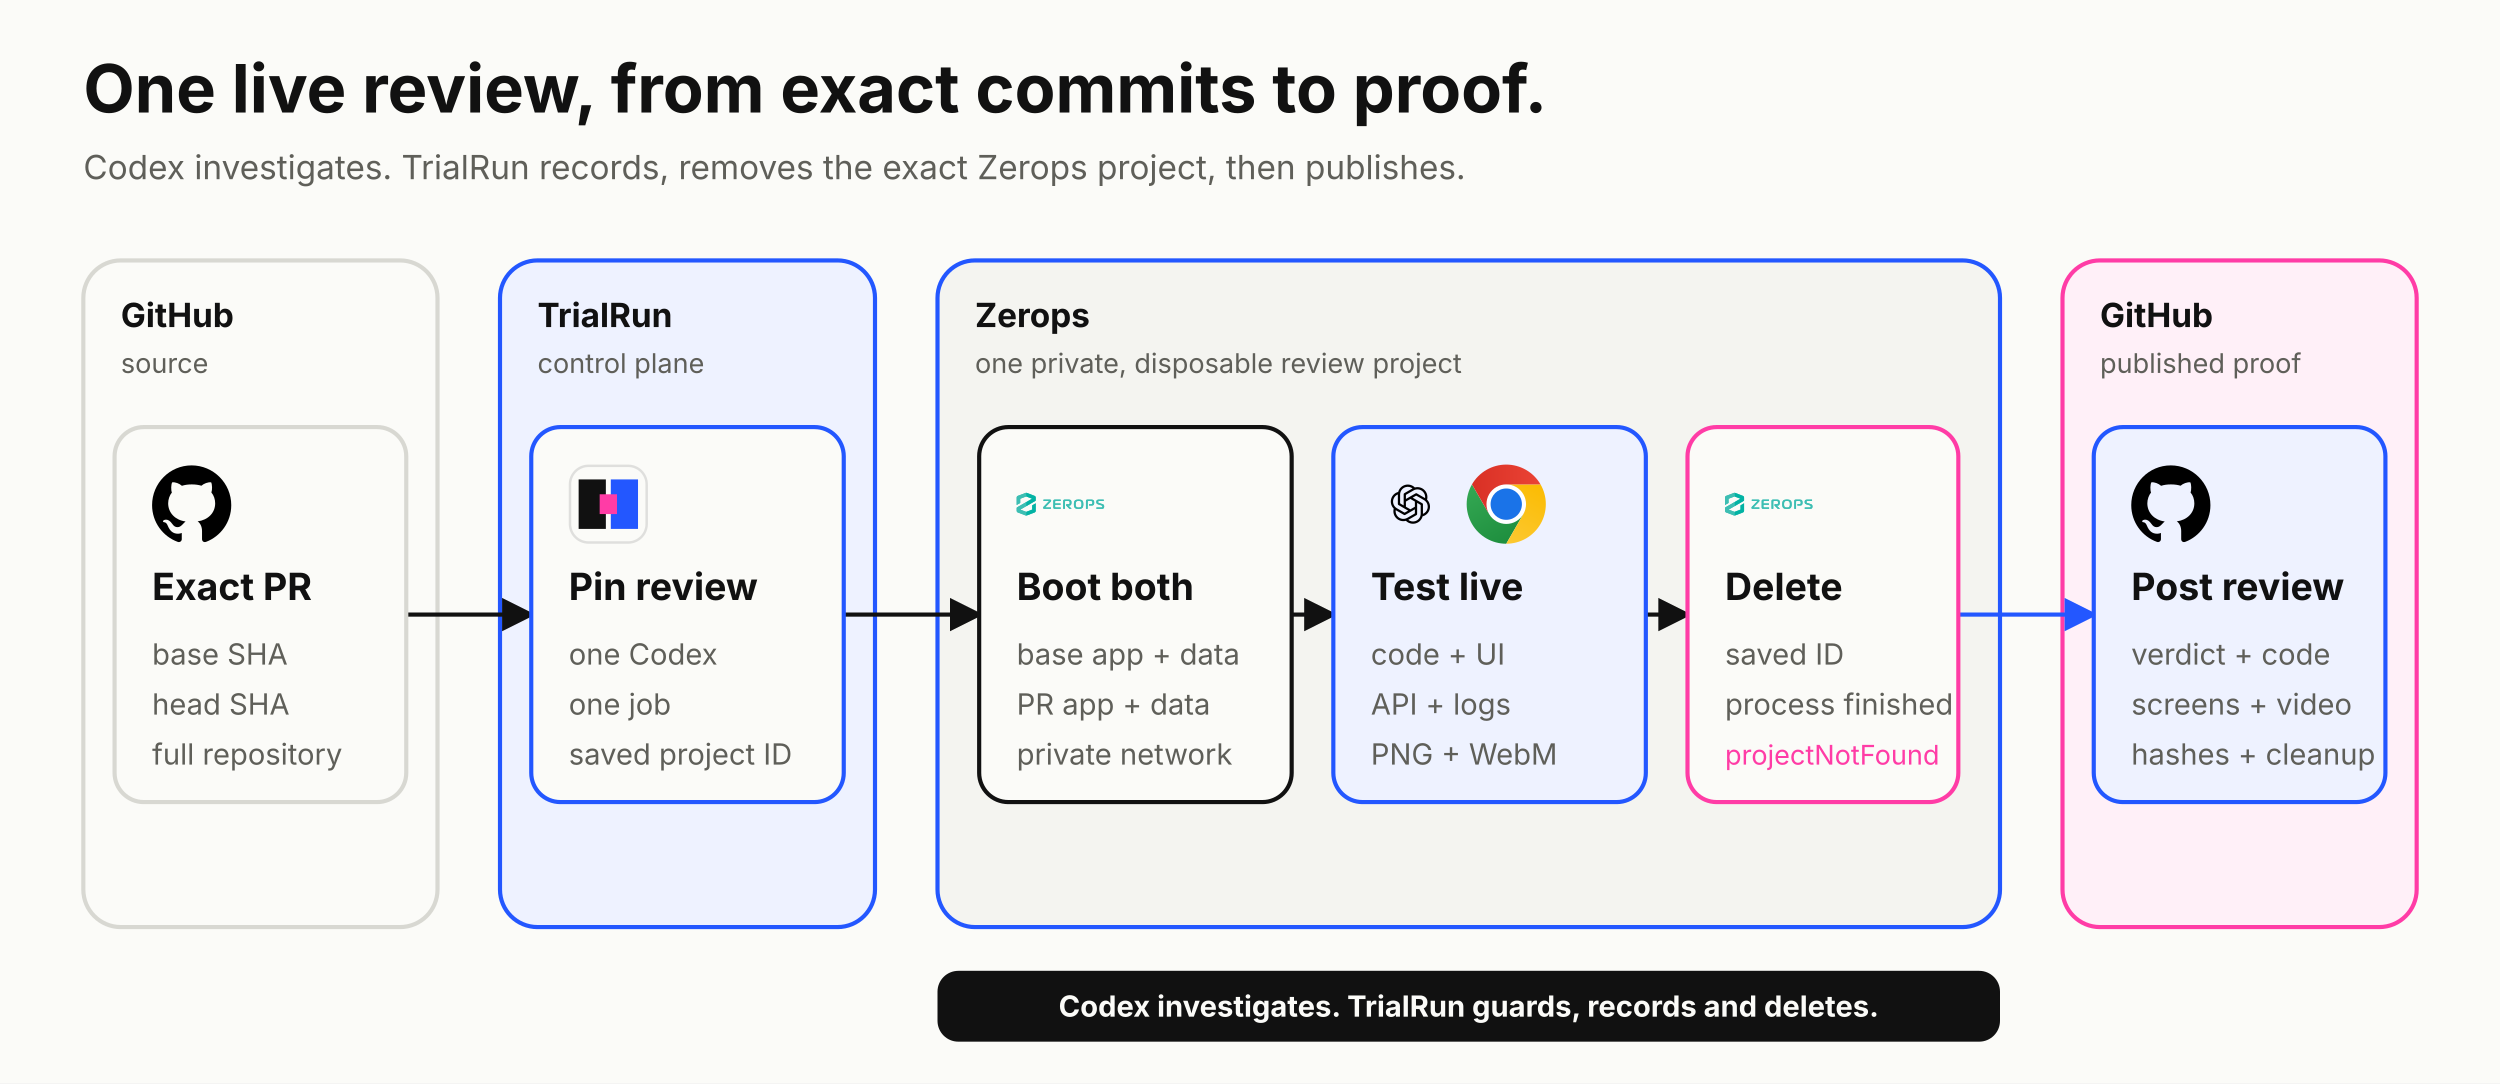
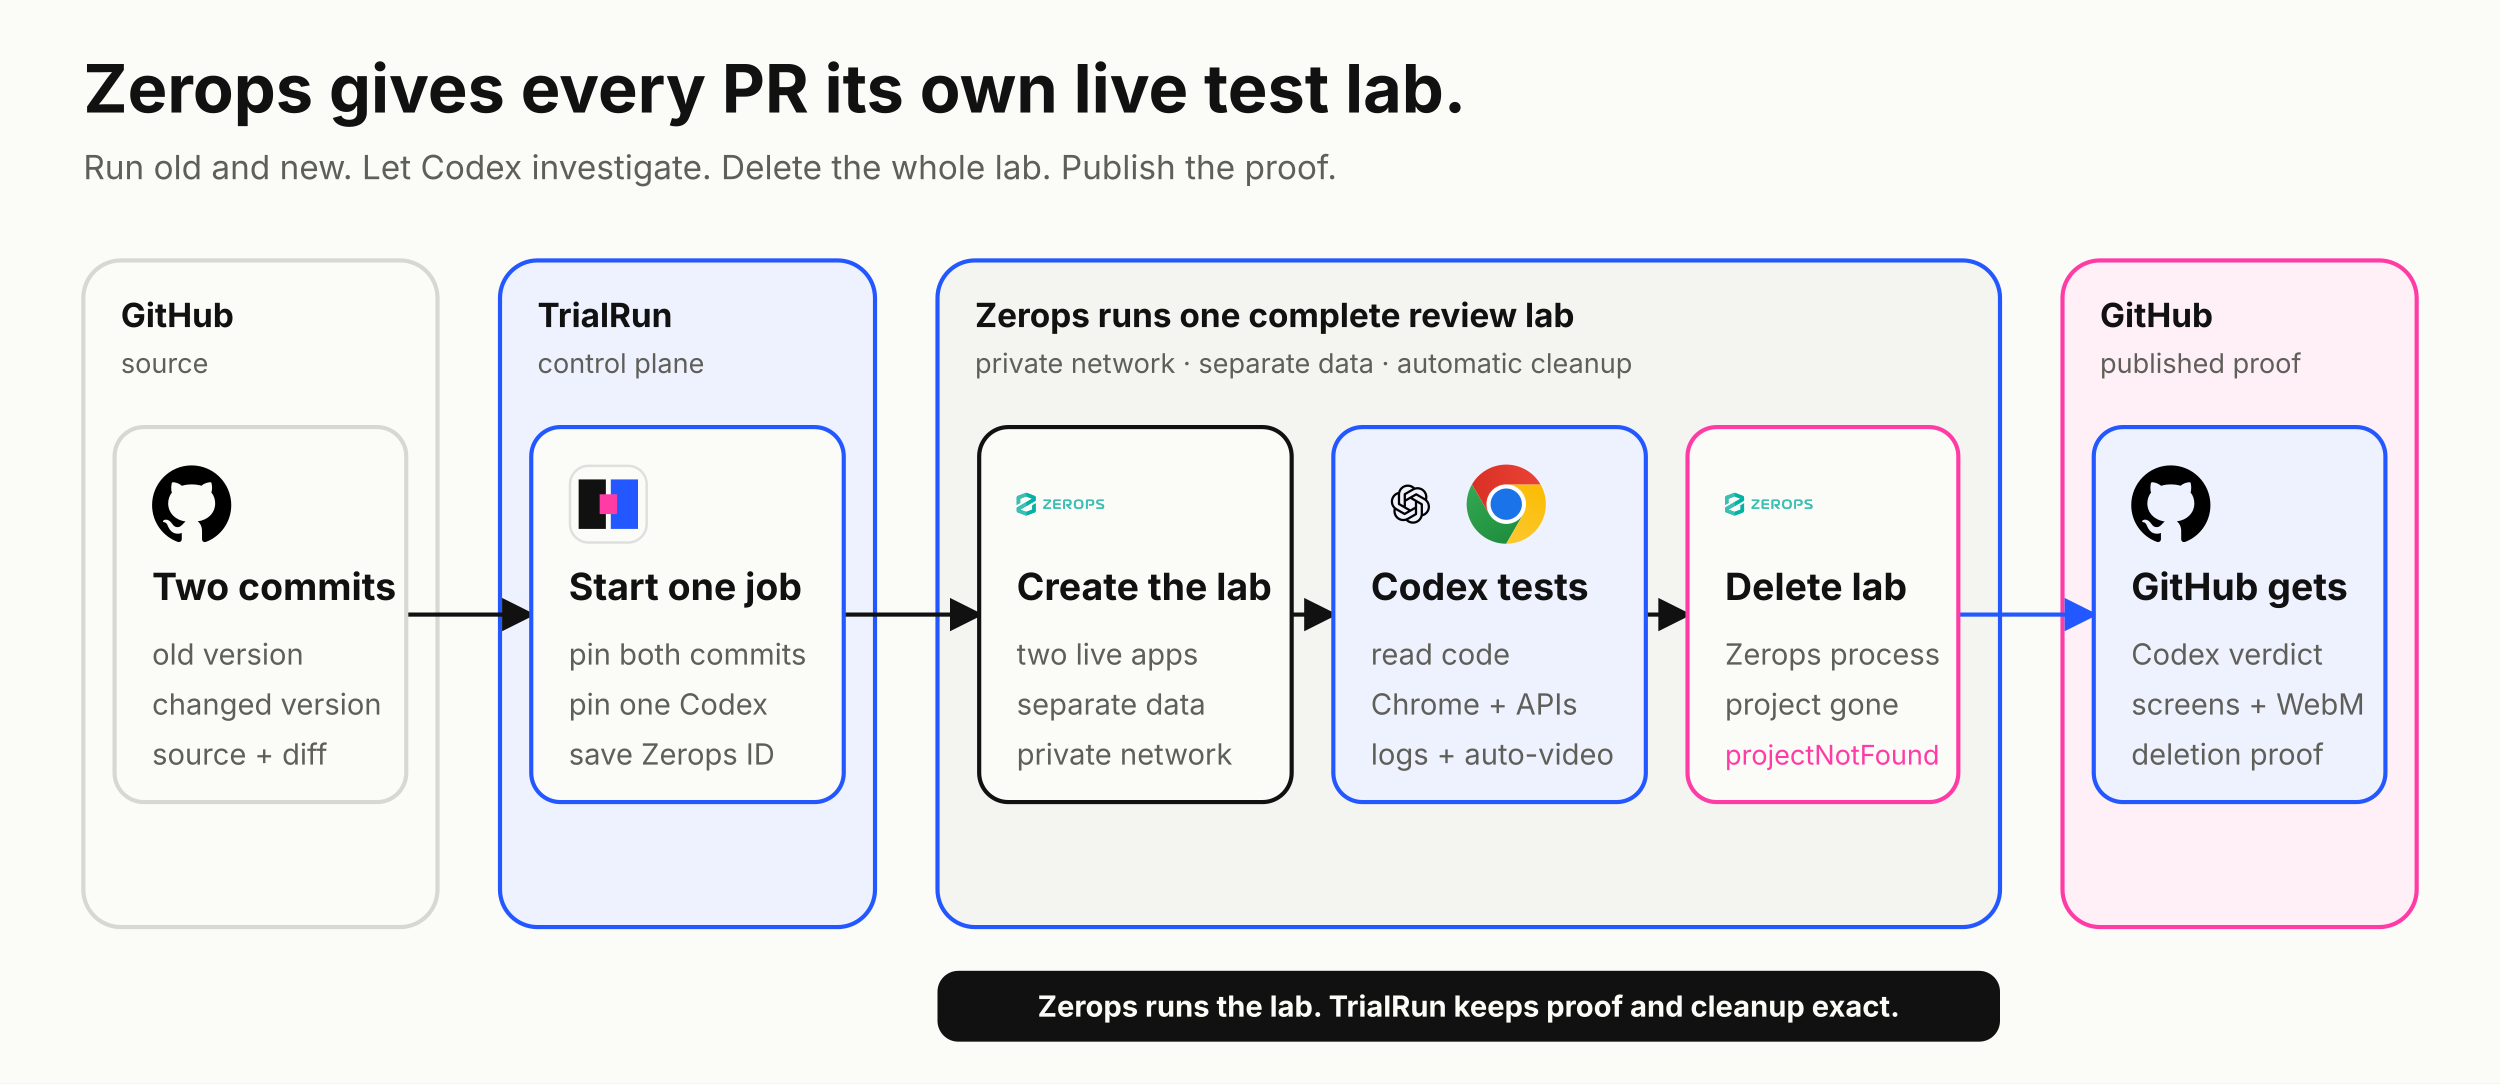
<svg xmlns="http://www.w3.org/2000/svg" width="100%" viewBox="0 0 1200 520" role="img" aria-labelledby="architecture-title architecture-description" preserveAspectRatio="xMidYMid meet" font-family="Instrument Sans, ui-sans-serif, system-ui, -apple-system, BlinkMacSystemFont, 'Segoe UI', sans-serif">
  <defs>
    <marker id="arrow-active" markerWidth="8" markerHeight="8" refX="7" refY="4" orient="auto">
      <path d="M0,0 L8,4 L0,8 Z" fill="#111111" />
    </marker>
    <marker id="arrow-data" markerWidth="8" markerHeight="8" refX="7" refY="4" orient="auto">
      <path d="M0,0 L8,4 L0,8 Z" fill="#5f5f59" />
    </marker>
    <marker id="arrow-optional" markerWidth="8" markerHeight="8" refX="7" refY="4" orient="auto">
      <path d="M0,0 L8,4 L0,8 Z" fill="#ff3ca6" />
    </marker>
    <marker id="arrow-evidence" markerWidth="8" markerHeight="8" refX="7" refY="4" orient="auto">
      <path d="M0,0 L8,4 L0,8 Z" fill="#2357ff" />
    </marker>
    <marker id="arrow-teardown" markerWidth="8" markerHeight="8" refX="7" refY="4" orient="auto">
      <path d="M0,0 L8,4 L0,8 Z" fill="#ff3ca6" />
    </marker>
    <symbol id="architecture-logo-github" viewBox="0 0 98 96" preserveAspectRatio="xMidYMid meet">
      <g clip-path="url(#architecture-logo-github-clip0_730_27126)">
        <path d="M41.44 69.385C28.807 67.853 19.906 58.762 19.906 46.99C19.906 42.205 21.629 37.037 24.5 33.592C23.256 30.434 23.447 23.734 24.883 20.959C28.711 20.48 33.879 22.49 36.941 25.266C40.578 24.117 44.406 23.543 49.096 23.543C53.785 23.543 57.613 24.117 61.059 25.17C64.025 22.49 69.289 20.48 73.117 20.959C74.457 23.543 74.648 30.242 73.404 33.496C76.467 37.133 78.094 42.014 78.094 46.99C78.094 58.762 69.193 67.662 56.369 69.289C59.623 71.394 61.824 75.988 61.824 81.252L61.824 91.205C61.824 94.076 64.217 95.703 67.088 94.555C84.41 87.951 98 70.629 98 49.191C98 22.107 75.988 6.69539e-07 48.904 4.309e-07C21.82 1.92261e-07 -1.9479e-07 22.107 -4.3343e-07 49.191C-6.20631e-07 70.438 13.494 88.047 31.678 94.65C34.262 95.607 36.75 93.885 36.75 91.301L36.75 83.644C35.41 84.219 33.688 84.602 32.156 84.602C25.84 84.602 22.107 81.156 19.428 74.744C18.375 72.16 17.227 70.629 15.025 70.342C13.877 70.246 13.494 69.768 13.494 69.193C13.494 68.045 15.408 67.184 17.322 67.184C20.098 67.184 22.49 68.906 24.979 72.447C26.893 75.223 28.902 76.467 31.295 76.467C33.688 76.467 35.219 75.606 37.42 73.404C39.047 71.777 40.291 70.342 41.44 69.385Z" fill="black" />
      </g>
      <defs>
        <clipPath id="architecture-logo-github-clip0_730_27126">
          <rect width="98" height="96" fill="white" />
        </clipPath>
      </defs>
    </symbol>
    <symbol id="architecture-logo-trialrun" viewBox="0 0 32 32" preserveAspectRatio="xMidYMid meet">
      <rect x="0.5" y="0.5" width="31" height="31" rx="7.5" fill="#fbfbf8" stroke="#111111" stroke-opacity="0.12" />
      <path d="M4 6h11v20H4z" fill="#111111" />
      <path d="M17 6h11v20H17z" fill="#2357ff" />
      <path d="M12.5 12h7v8h-7z" fill="#ff3ca6" />
    </symbol>
    <symbol id="architecture-logo-zerops" viewBox="0 0 193.99 50.48" preserveAspectRatio="xMidYMid meet">
      <defs>
        <style>
      .cls-1 {
        fill: #3dbeb3;
      }

      .cls-1, .cls-2 {
        stroke-width: 0px;
      }

      .cls-2 {
        fill: #02b3a4;
      }
    </style>
      </defs>
      <g>
        <g>
          <path class="cls-1" d="M61.47,35.56c-.93,0-2.79-.09-2.79-2.1,0-1.25.67-2.12,1.25-2.74l11.12-11.49c.2-.2.35-.41.35-.61,0-.12-.09-.38-.55-.38h-11.38v-3.06h14.64c1.13,0,2.3.44,2.3,2.1,0,1.31-.58,1.89-1.16,2.5l-11.26,11.87c-.15.15-.29.29-.29.52,0,.26.15.32.35.32h12.05v3.06h-14.61Z" />
          <path class="cls-1" d="M97.67,35.56h-13.36c-1.75,0-2.97-.73-2.97-3.06v-14.26c0-2.33,1.22-3.06,2.97-3.06h13.24v3.06h-10.91c-1.16,0-1.45.29-1.45,1.45v3.93h12.08v3.06h-12.08v4.36c0,1.16.29,1.45,1.45,1.45h11.03v3.06Z" />
          <path class="cls-1" d="M103.2,35.56v-17.31c0-2.33,1.22-3.06,2.97-3.06h10.27c3.78,0,5.09,2.36,5.09,6.43s-1.31,6.81-4.71,6.81h-2.04v.15l7.16,6.98h-4.95l-6.58-6.61c-.44-.47-.96-1.13-.96-1.72v-.47c0-.81.58-1.4,1.72-1.4h3.96c2.12,0,2.44-1.43,2.44-3.75s-.44-3.38-2.88-3.38h-6.2c-1.16,0-1.45.29-1.45,1.45v15.86h-3.84Z" />
          <path class="cls-1" d="M147.81,25.37c0,8.24-2.88,10.42-10.48,10.42s-10.45-2.18-10.45-10.42,2.91-10.42,10.45-10.42,10.48,2.18,10.48,10.42ZM137.33,32.73c5,0,6.52-1.54,6.52-7.36s-1.51-7.36-6.52-7.36-6.49,1.54-6.49,7.36,1.48,7.36,6.49,7.36Z" />
          <path class="cls-1" d="M176.82,32.5h11.29c1.83,0,1.92-1.51,1.92-2.21,0-.79-.2-1.75-1.98-2.3l-8.03-2.53c-2.68-.84-3.46-2.56-3.46-5.35s1.43-4.92,4.66-4.92h11.73v3.06h-10.71c-.96,0-1.72.58-1.72,2.04,0,.9.15,1.78,1.78,2.3l7.45,2.36c2.97.93,4.25,2.18,4.25,5.38,0,3-1.22,5.24-4.37,5.24h-12.8v-3.06Z" />
          <path class="cls-1" d="M166.72,15.19h-10.12c-1.75,0-2.97.73-2.97,3.05v17.31h3.84v-15.85c0-1.16.29-1.45,1.45-1.45h5.91c2.62,0,3.11,1.16,3.11,3.49s-.49,3.55-3.11,3.55h-4.31v3.05h6.2c4.36,0,5.18-3.11,5.18-6.6s-.81-6.54-5.18-6.54Z" />
        </g>
        <g>
          <path class="cls-1" d="M19.73.26L2.54,6.83c-1.52.58-2.54,2.06-2.54,3.69v16.58l7.9-4.56v-9.3l13.24-5.06V0c-.48,0-.96.09-1.41.26Z" />
          <path class="cls-1" d="M8.04,37.3l13.1-7.56v-9.12L.9,32.3c-.55.32-.9.92-.9,1.56v6.11c0,1.63,1.02,3.11,2.54,3.69l17.19,6.57c.45.17.93.26,1.41.26v-8.18l-13.1-5.01Z" />
          <path class="cls-1" d="M41.44,18.03c.52-.3.84-.85.84-1.45v-6.06c0-1.63-1.02-3.11-2.54-3.69L22.55.26c-.45-.17-.93-.26-1.41-.26v8.18l12.97,4.96-12.97,7.49v9.12l20.3-11.71Z" />
          <path class="cls-1" d="M22.55,50.23l17.19-6.57c1.52-.58,2.54-2.06,2.54-3.69v-16.7l-7.9,4.56v9.43l-13.24,5.06v8.18c.48,0,.96-.09,1.41-.26Z" />
        </g>
      </g>
      <g>
        <g>
          <path class="cls-1" d="M61.47,35.56c-.93,0-2.79-.09-2.79-2.1,0-1.25.67-2.12,1.25-2.74l11.12-11.49c.2-.2.35-.41.35-.61,0-.12-.09-.38-.55-.38h-11.38v-3.06h14.64c1.13,0,2.3.44,2.3,2.1,0,1.31-.58,1.89-1.16,2.5l-11.26,11.87c-.15.15-.29.29-.29.52,0,.26.15.32.35.32h12.05v3.06h-14.61Z" />
          <path class="cls-1" d="M97.67,35.56h-13.36c-1.75,0-2.97-.73-2.97-3.06v-14.26c0-2.33,1.22-3.06,2.97-3.06h13.24v3.06h-10.91c-1.16,0-1.45.29-1.45,1.45v3.93h12.08v3.06h-12.08v4.36c0,1.16.29,1.45,1.45,1.45h11.03v3.06Z" />
          <path class="cls-1" d="M103.2,35.56v-17.31c0-2.33,1.22-3.06,2.97-3.06h10.27c3.78,0,5.09,2.36,5.09,6.43s-1.31,6.81-4.71,6.81h-2.04v.15l7.16,6.98h-4.95l-6.58-6.61c-.44-.47-.96-1.13-.96-1.72v-.47c0-.81.58-1.4,1.72-1.4h3.96c2.12,0,2.44-1.43,2.44-3.75s-.44-3.38-2.88-3.38h-6.2c-1.16,0-1.45.29-1.45,1.45v15.86h-3.84Z" />
          <path class="cls-1" d="M147.81,25.37c0,8.24-2.88,10.42-10.48,10.42s-10.45-2.18-10.45-10.42,2.91-10.42,10.45-10.42,10.48,2.18,10.48,10.42ZM137.33,32.73c5,0,6.52-1.54,6.52-7.36s-1.51-7.36-6.52-7.36-6.49,1.54-6.49,7.36,1.48,7.36,6.49,7.36Z" />
          <path class="cls-1" d="M176.82,32.5h11.29c1.83,0,1.92-1.51,1.92-2.21,0-.79-.2-1.75-1.98-2.3l-8.03-2.53c-2.68-.84-3.46-2.56-3.46-5.35s1.43-4.92,4.66-4.92h11.73v3.06h-10.71c-.96,0-1.72.58-1.72,2.04,0,.9.15,1.78,1.78,2.3l7.45,2.36c2.97.93,4.25,2.18,4.25,5.38,0,3-1.22,5.24-4.37,5.24h-12.8v-3.06Z" />
          <path class="cls-1" d="M166.72,15.19h-10.12c-1.75,0-2.97.73-2.97,3.05v17.31h3.84v-15.85c0-1.16.29-1.45,1.45-1.45h5.91c2.62,0,3.11,1.16,3.11,3.49s-.49,3.55-3.11,3.55h-4.31v3.05h6.2c4.36,0,5.18-3.11,5.18-6.6s-.81-6.54-5.18-6.54Z" />
        </g>
        <g>
          <path class="cls-1" d="M19.73.26L2.54,6.83c-1.52.58-2.54,2.06-2.54,3.69v16.58l7.9-4.56v-9.3l13.24-5.06V0c-.48,0-.96.09-1.41.26Z" />
          <path class="cls-1" d="M8.04,37.3l13.1-7.56v-9.12L.9,32.3c-.55.32-.9.92-.9,1.56v6.11c0,1.63,1.02,3.11,2.54,3.69l17.19,6.57c.45.17.93.26,1.41.26v-8.18l-13.1-5.01Z" />
          <path class="cls-2" d="M41.44,18.03c.52-.3.84-.85.84-1.45v-6.06c0-1.63-1.02-3.11-2.54-3.69L22.55.26c-.45-.17-.93-.26-1.41-.26v8.18l12.97,4.96-12.97,7.49v9.12l20.3-11.71Z" />
          <path class="cls-2" d="M22.55,50.23l17.19-6.57c1.52-.58,2.54-2.06,2.54-3.69v-16.7l-7.9,4.56v9.43l-13.24,5.06v8.18c.48,0,.96-.09,1.41-.26Z" />
        </g>
      </g>
    </symbol>
    <symbol id="architecture-logo-codex" viewBox="0 0 716 716" preserveAspectRatio="xMidYMid meet">
      <path d="M508.749 317.399C516.777 287.314 508.991 253.884 485.389 230.282C461.788 206.681 428.36 198.895 398.273 206.923C376.231 184.928 343.39 174.956 311.148 183.596C278.906 192.234 255.45 217.292 247.36 247.361C217.291 255.451 192.233 278.91 183.595 311.149C174.957 343.391 184.927 376.232 206.924 398.274C198.896 428.359 206.683 461.789 230.284 485.391C253.885 508.992 287.313 516.779 317.401 508.75C339.442 530.745 372.286 540.717 404.525 532.079C436.767 523.441 460.223 498.384 468.313 468.315C498.383 460.224 523.44 436.766 532.078 404.526C540.716 372.285 530.747 339.443 508.749 317.402V317.399ZM470.899 244.776C486.892 260.77 493.488 282.601 490.687 303.412L415.577 260.046C412.411 258.218 408.509 258.218 405.345 260.046L317.401 310.82V277.526C317.401 275.191 318.652 273.005 320.676 271.837L387.644 233.174C414.178 218.353 448.346 222.223 470.901 244.776H470.899ZM357.837 311.144L398.275 334.491V381.185L357.837 404.532L317.398 381.185V334.491L357.837 311.144ZM264.776 269.693C265.207 239.305 285.644 211.649 316.453 203.393C338.3 197.54 360.505 202.744 377.127 215.573L302.014 258.937C298.848 260.764 296.898 264.144 296.898 267.798V369.346L268.065 352.699C266.043 351.531 264.776 349.353 264.776 347.017V269.691V269.693ZM203.391 316.454C209.244 294.608 224.854 277.978 244.276 269.999V356.73C244.276 360.384 246.226 363.763 249.392 365.591L337.337 416.365L308.503 433.013C306.481 434.181 303.961 434.188 301.939 433.02L234.971 394.357C208.868 378.789 195.138 347.261 203.391 316.454ZM244.775 470.9C228.781 454.906 222.186 433.075 224.986 412.264L300.096 455.63C303.263 457.457 307.164 457.457 310.328 455.63L398.273 404.856V438.149C398.273 440.485 397.022 442.671 394.997 443.839L328.029 482.502C301.495 497.322 267.327 493.452 244.772 470.9H244.775ZM450.897 445.982C450.466 476.371 430.029 504.027 399.22 512.283C377.373 518.136 355.168 512.932 338.547 500.102L413.659 456.738C416.826 454.911 418.775 451.532 418.775 447.877V346.329L447.609 362.977C449.631 364.145 450.897 366.323 450.897 368.659V445.985V445.982ZM512.282 399.221C506.429 421.068 490.819 437.697 471.397 445.676V358.946C471.397 355.292 469.448 351.912 466.281 350.085L378.336 299.311L407.17 282.663C409.192 281.495 411.712 281.487 413.734 282.655L480.702 321.318C506.805 336.887 520.536 368.415 512.282 399.221Z" fill="black" />
    </symbol>
    <symbol id="architecture-logo-chrome" viewBox="0 0 63 63" preserveAspectRatio="xMidYMid meet">
      <linearGradient id="architecture-logo-chrome-a" gradientUnits="userSpaceOnUse" x1="34.909" x2="7.632" y1="61.029" y2="13.785">
        <stop offset="0" stop-color="#1e8e3e" />
        <stop offset="1" stop-color="#34a853" />
      </linearGradient>
      <linearGradient id="architecture-logo-chrome-b" gradientUnits="userSpaceOnUse" x1="26.904" x2="54.181" y1="63.079" y2="15.835">
        <stop offset="0" stop-color="#fcc934" />
        <stop offset="1" stop-color="#fbbc04" />
      </linearGradient>
      <linearGradient id="architecture-logo-chrome-c" gradientUnits="userSpaceOnUse" x1="4.221" x2="58.775" y1="19.688" y2="19.688">
        <stop offset="0" stop-color="#d93025" />
        <stop offset="1" stop-color="#ea4335" />
      </linearGradient>
      <path d="m31.499 47.247c8.698 0 15.75-7.051 15.75-15.75s-7.051-15.75-15.75-15.75-15.75 7.051-15.75 15.75 7.051 15.75 15.75 15.75z" fill="#fff" />
      <path d="m17.859 39.375-13.638-23.621c-2.765 4.788-4.221 10.22-4.221 15.749s1.455 10.961 4.22 15.749c2.765 4.788 6.742 8.764 11.531 11.528 4.789 2.764 10.221 4.218 15.75 4.216l13.638-23.621v-.004c-1.381 2.395-3.369 4.385-5.763 5.768s-5.11 2.112-7.875 2.112-5.482-.727-7.876-2.11c-2.394-1.383-4.383-3.371-5.765-5.766z" fill="url(#architecture-logo-chrome-a)" />
      <path d="m45.138 39.374-13.638 23.621c5.529.001 10.961-1.454 15.75-4.219 4.788-2.764 8.765-6.741 11.529-11.529 2.764-4.789 4.219-10.221 4.218-15.75-.001-5.529-1.458-10.961-4.224-15.748h-27.275l-.003.002c2.765-.001 5.482.725 7.877 2.107 2.395 1.382 4.384 3.37 5.767 5.764 1.383 2.394 2.111 5.111 2.111 7.876-0 2.765-.728 5.481-2.111 7.876z" fill="url(#architecture-logo-chrome-b)" />
      <path d="m31.499 43.969c6.886 0 12.469-5.582 12.469-12.469s-5.582-12.469-12.469-12.469-12.469 5.582-12.469 12.469 5.582 12.469 12.469 12.469z" fill="#1a73e8" />
      <path d="m31.499 15.75h27.275c-2.764-4.789-6.74-8.766-11.528-11.53-4.788-2.765-10.22-4.22-15.749-4.22s-10.961 1.457-15.749 4.222c-4.788 2.765-8.763 6.743-11.527 11.532l13.638 23.621.004.002c-1.384-2.394-2.113-5.11-2.114-7.875s.726-5.482 2.109-7.877c1.382-2.395 3.371-4.383 5.765-5.766 2.395-1.383 5.111-2.11 7.876-2.109z" fill="url(#architecture-logo-chrome-c)" />
    </symbol>
  </defs>
  <rect width="1200" height="520" fill="#fbfbf8" />
-   <text x="40" y="54" font-size="32" font-weight="750" fill="#111111">One live review, from exact commits to proof.</text>
-   <text x="40" y="86" font-size="16" fill="#5f5f59">Codex investigates. TrialRun records, removes the exact Zerops project, then publishes.</text>
+   <text x="40" y="54" font-size="32" font-weight="750" fill="#111111">Zerops gives every PR its own live test lab.</text>
+   <text x="40" y="86" font-size="16" fill="#5f5f59">Run old and new. Let Codex investigate. Delete the whole lab. Publish the proof.</text>
  <rect x="40" y="125" width="170" height="320" rx="18" fill="#fbfbf8" stroke="#d8d8d2" stroke-width="2" />
  <text x="58" y="157" font-size="16" font-weight="700" fill="#111111">GitHub</text>
  <text x="58" y="179" font-size="13" fill="#5f5f59">source</text>
  <rect x="240" y="125" width="180" height="320" rx="18" fill="#eef2ff" stroke="#2357ff" stroke-width="2" />
  <text x="258" y="157" font-size="16" font-weight="700" fill="#111111">TrialRun</text>
  <text x="258" y="179" font-size="13" fill="#5f5f59">control plane</text>
  <rect x="450" y="125" width="510" height="320" rx="18" fill="#f4f4f0" stroke="#2357ff" stroke-width="2" />
-   <text x="468" y="157" font-size="16" font-weight="700" fill="#111111">Zerops</text>
-   <text x="468" y="179" font-size="13" fill="#5f5f59">one private, disposable review project</text>
+   <text x="468" y="157" font-size="16" font-weight="700" fill="#111111">Zerops runs one complete review lab</text>
+   <text x="468" y="179" font-size="13" fill="#5f5f59">private network · separate data · automatic cleanup</text>
  <rect x="990" y="125" width="170" height="320" rx="18" fill="#fff0f8" stroke="#ff3ca6" stroke-width="2" />
  <text x="1008" y="157" font-size="16" font-weight="700" fill="#111111">GitHub</text>
  <text x="1008" y="179" font-size="13" fill="#5f5f59">published proof</text>
  <path d="M195 295H255" fill="none" stroke="#111111" stroke-width="2" marker-end="url(#arrow-active)" />
  <path d="M405 295H470" fill="none" stroke="#111111" stroke-width="2" marker-end="url(#arrow-active)" />
  <path d="M620 295H640" fill="none" stroke="#111111" stroke-width="2" marker-end="url(#arrow-active)" />
  <path d="M790 295H810" fill="none" stroke="#111111" stroke-width="2" marker-end="url(#arrow-active)" />
  <path d="M940 295H1005" fill="none" stroke="#2357ff" stroke-width="2" marker-end="url(#arrow-evidence)" />
  <g>
    <rect x="55" y="205" width="140" height="180" rx="14" fill="#fbfbf8" stroke="#d8d8d2" stroke-width="2" />
    <use href="#architecture-logo-github" x="73" y="223" width="38" height="38" />
-     <text x="73" y="288" font-size="18" font-weight="700" fill="#111111">Exact PR</text>
-     <text x="73" y="319" font-size="14" fill="#5f5f59">base SHA</text>
-     <text x="73" y="343" font-size="14" fill="#5f5f59">head SHA</text>
-     <text x="73" y="367" font-size="14" fill="#5f5f59">full repository</text>
+     <text x="73" y="288" font-size="18" font-weight="700" fill="#111111">Two commits</text>
+     <text x="73" y="319" font-size="14" fill="#5f5f59">old version</text>
+     <text x="73" y="343" font-size="14" fill="#5f5f59">changed version</text>
+     <text x="73" y="367" font-size="14" fill="#5f5f59">source + diff</text>
  </g>
  <g>
    <rect x="255" y="205" width="150" height="180" rx="14" fill="#fbfbf8" stroke="#2357ff" stroke-width="2" />
    <use href="#architecture-logo-trialrun" x="273" y="223" width="38" height="38" />
-     <text x="273" y="288" font-size="18" font-weight="700" fill="#111111">Pin review</text>
-     <text x="273" y="319" font-size="14" fill="#5f5f59">one Codex</text>
-     <text x="273" y="343" font-size="14" fill="#5f5f59">one job</text>
-     <text x="273" y="367" font-size="14" fill="#5f5f59">saved project ID</text>
+     <text x="273" y="288" font-size="18" font-weight="700" fill="#111111">Start one job</text>
+     <text x="273" y="319" font-size="14" fill="#5f5f59">pin both commits</text>
+     <text x="273" y="343" font-size="14" fill="#5f5f59">pin one Codex</text>
+     <text x="273" y="367" font-size="14" fill="#5f5f59">save Zerops ID</text>
  </g>
  <g>
    <rect x="470" y="205" width="150" height="180" rx="14" fill="#fbfbf8" stroke="#111111" stroke-width="2" />
    <use href="#architecture-logo-zerops" x="488" y="223" width="42" height="38" />
-     <text x="488" y="288" font-size="18" font-weight="700" fill="#111111">Boot both</text>
-     <text x="488" y="319" font-size="14" fill="#5f5f59">base app + data</text>
-     <text x="488" y="343" font-size="14" fill="#5f5f59">PR app + data</text>
+     <text x="488" y="288" font-size="18" font-weight="700" fill="#111111">Create the lab</text>
+     <text x="488" y="319" font-size="14" fill="#5f5f59">two live apps</text>
+     <text x="488" y="343" font-size="14" fill="#5f5f59">separate data</text>
    <text x="488" y="367" font-size="14" fill="#5f5f59">private network</text>
  </g>
  <g>
    <rect x="640" y="205" width="150" height="180" rx="14" fill="#eef2ff" stroke="#2357ff" stroke-width="2" />
    <use href="#architecture-logo-codex" x="658" y="223" width="38" height="38" />
    <use href="#architecture-logo-chrome" x="704" y="223" width="38" height="38" />
-     <text x="658" y="288" font-size="18" font-weight="700" fill="#111111">Test live</text>
-     <text x="658" y="319" font-size="14" fill="#5f5f59">code + UI</text>
-     <text x="658" y="343" font-size="14" fill="#5f5f59">API + logs</text>
-     <text x="658" y="367" font-size="14" fill="#5f5f59">PNG + WebM</text>
+     <text x="658" y="288" font-size="18" font-weight="700" fill="#111111">Codex tests</text>
+     <text x="658" y="319" font-size="14" fill="#5f5f59">read code</text>
+     <text x="658" y="343" font-size="14" fill="#5f5f59">Chrome + APIs</text>
+     <text x="658" y="367" font-size="14" fill="#5f5f59">logs + auto-video</text>
  </g>
  <g>
    <rect x="810" y="205" width="130" height="180" rx="14" fill="#fbfbf8" stroke="#ff3ca6" stroke-width="2" />
    <use href="#architecture-logo-zerops" x="828" y="223" width="42" height="38" />
-     <text x="828" y="288" font-size="18" font-weight="700" fill="#111111">Delete</text>
-     <text x="828" y="319" font-size="14" fill="#5f5f59">saved ID</text>
-     <text x="828" y="343" font-size="14" fill="#5f5f59">process finished</text>
+     <text x="828" y="288" font-size="18" font-weight="700" fill="#111111">Delete lab</text>
+     <text x="828" y="319" font-size="14" fill="#5f5f59">Zerops process</text>
+     <text x="828" y="343" font-size="14" fill="#5f5f59">project gone</text>
    <text x="828" y="367" font-size="13" fill="#ff3ca6">projectNotFound</text>
  </g>
  <g>
    <rect x="1005" y="205" width="140" height="180" rx="14" fill="#eef2ff" stroke="#2357ff" stroke-width="2" />
    <use href="#architecture-logo-github" x="1023" y="223" width="38" height="38" />
-     <text x="1023" y="288" font-size="18" font-weight="700" fill="#111111">Post review</text>
-     <text x="1023" y="319" font-size="14" fill="#5f5f59">verdict + code</text>
-     <text x="1023" y="343" font-size="14" fill="#5f5f59">screens + video</text>
-     <text x="1023" y="367" font-size="14" fill="#5f5f59">hashes + cleanup</text>
+     <text x="1023" y="288" font-size="18" font-weight="700" fill="#111111">GitHub gets</text>
+     <text x="1023" y="319" font-size="14" fill="#5f5f59">Codex verdict</text>
+     <text x="1023" y="343" font-size="14" fill="#5f5f59">screens + WebM</text>
+     <text x="1023" y="367" font-size="14" fill="#5f5f59">deletion proof</text>
  </g>
  <rect x="450" y="466" width="510" height="34" rx="10" fill="#111111" />
-   <text x="705" y="488" text-anchor="middle" font-size="14" font-weight="650" fill="#fbfbf8">Codex investigates. TrialRun guards, records and deletes.</text>
+   <text x="705" y="488" text-anchor="middle" font-size="14" font-weight="650" fill="#fbfbf8">Zerops runs the lab. TrialRun keeps proof and cleanup exact.</text>
</svg>
